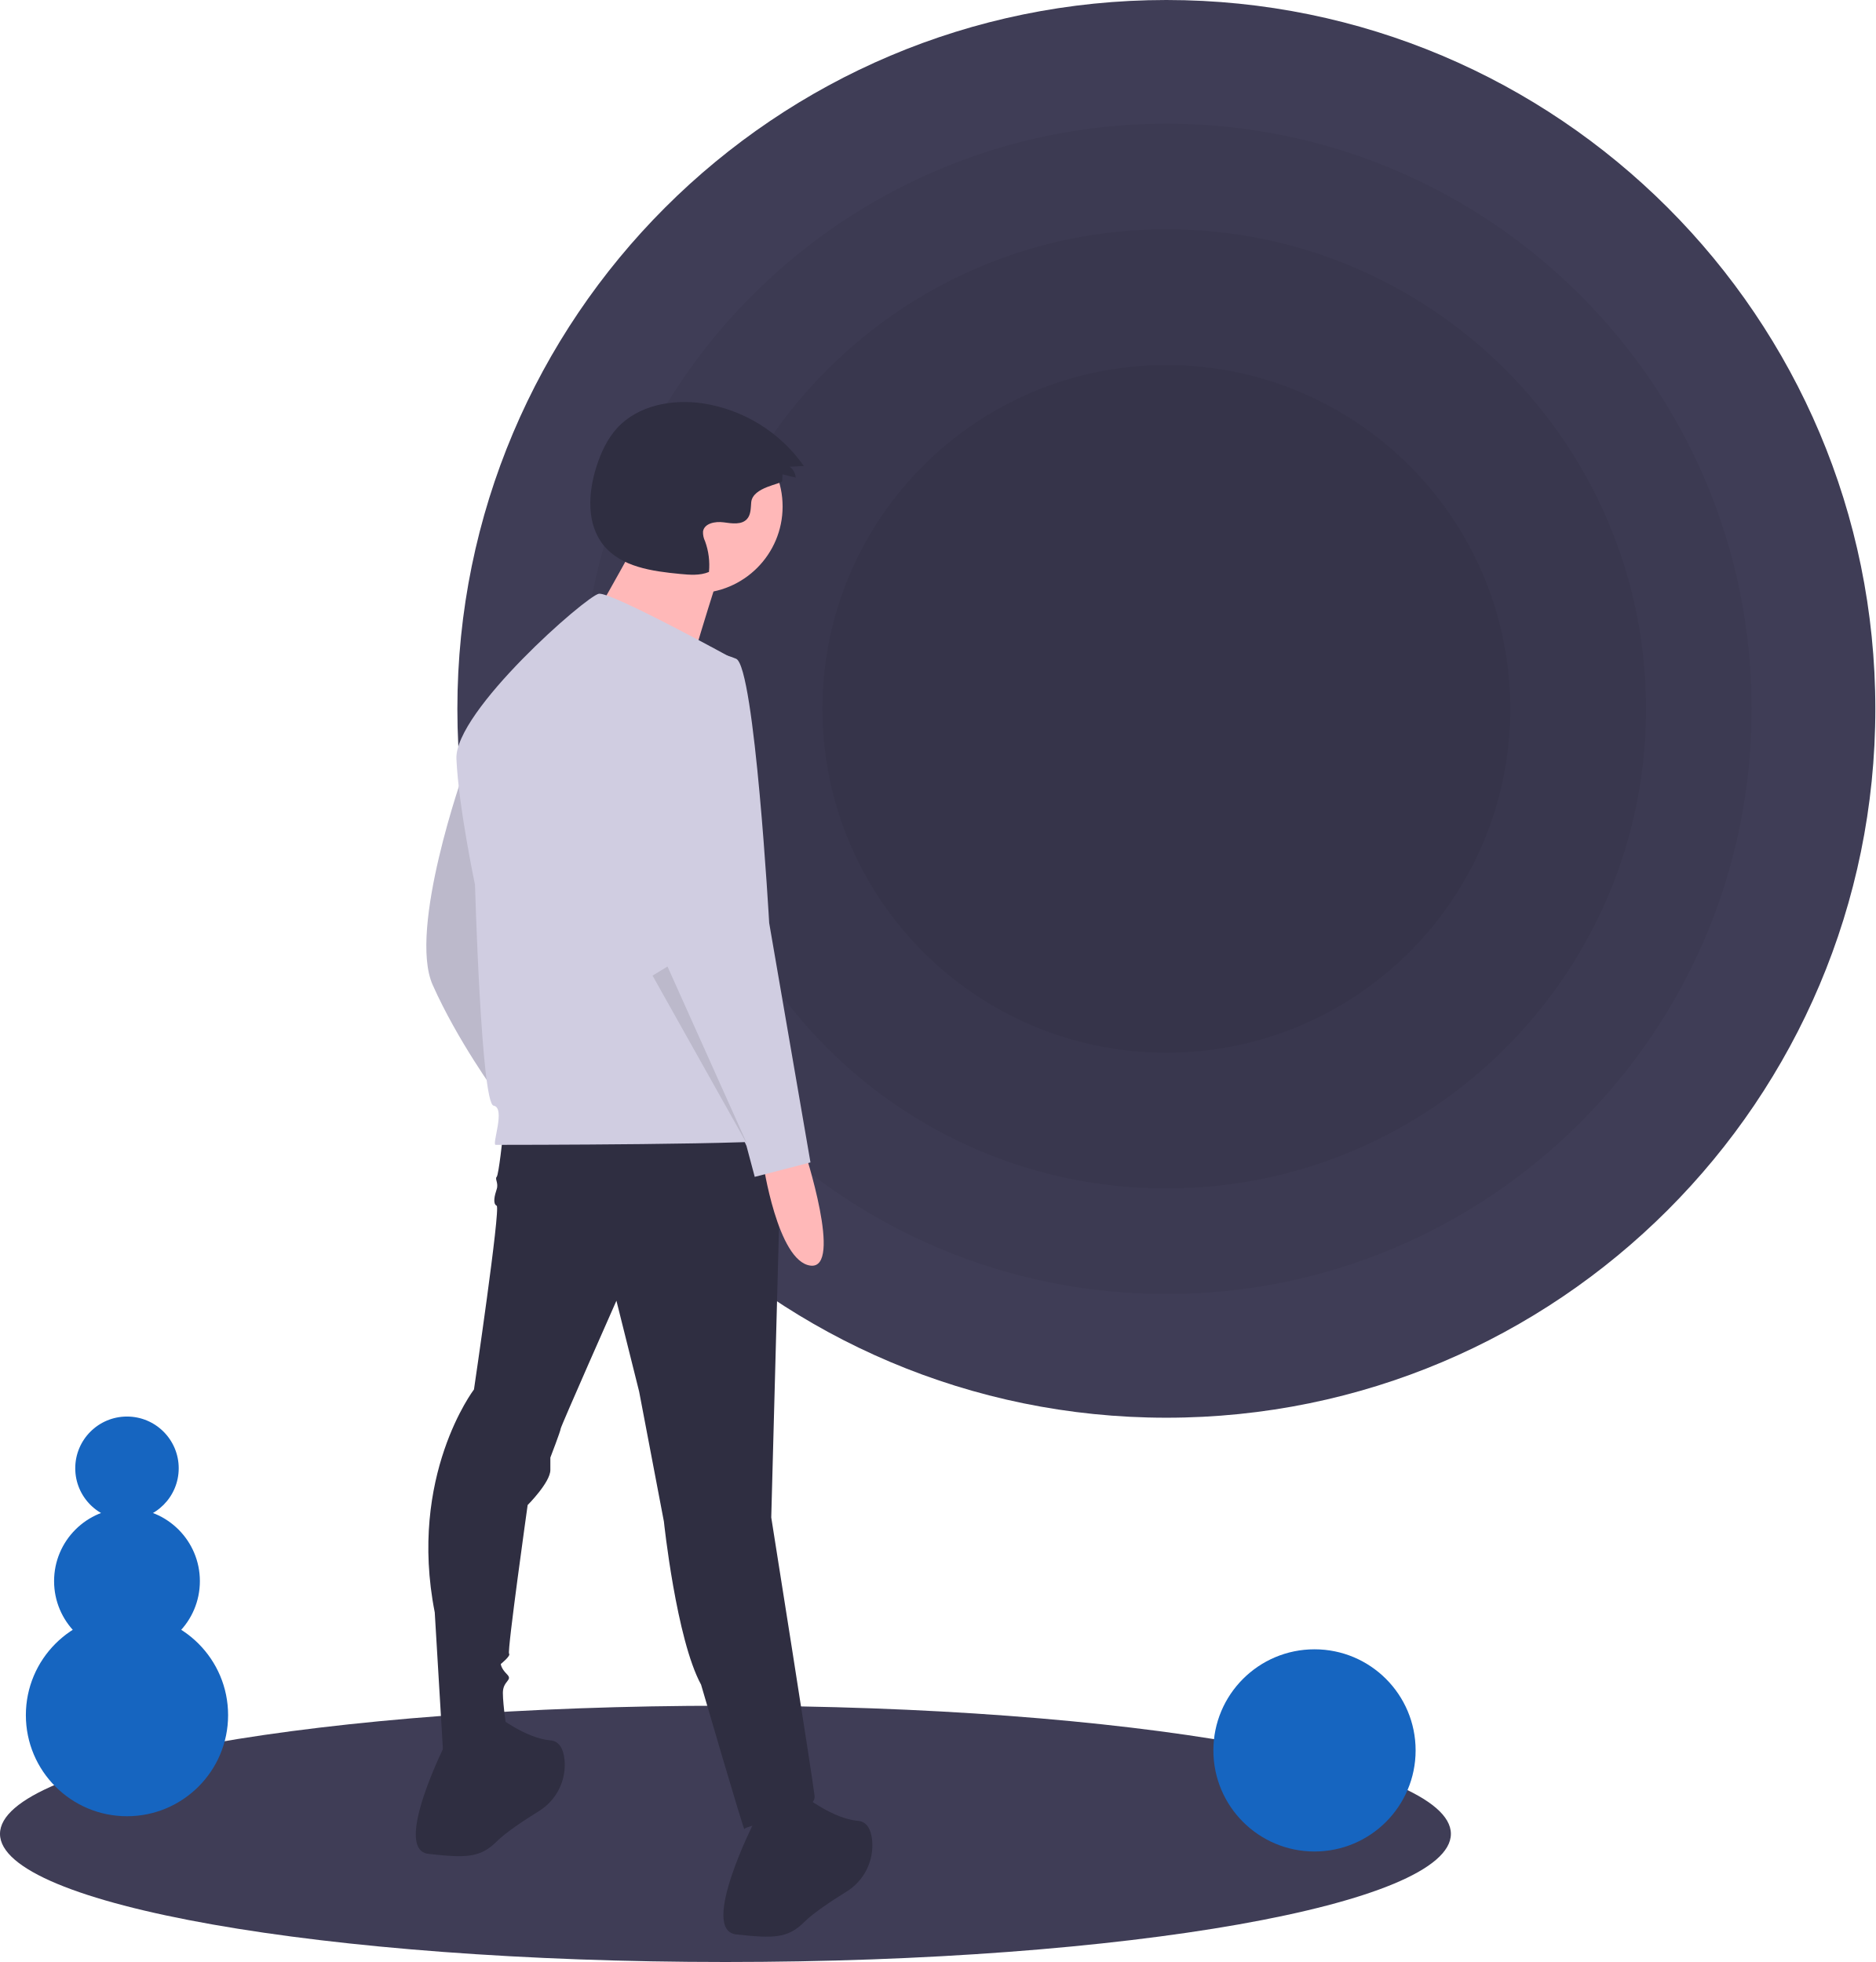
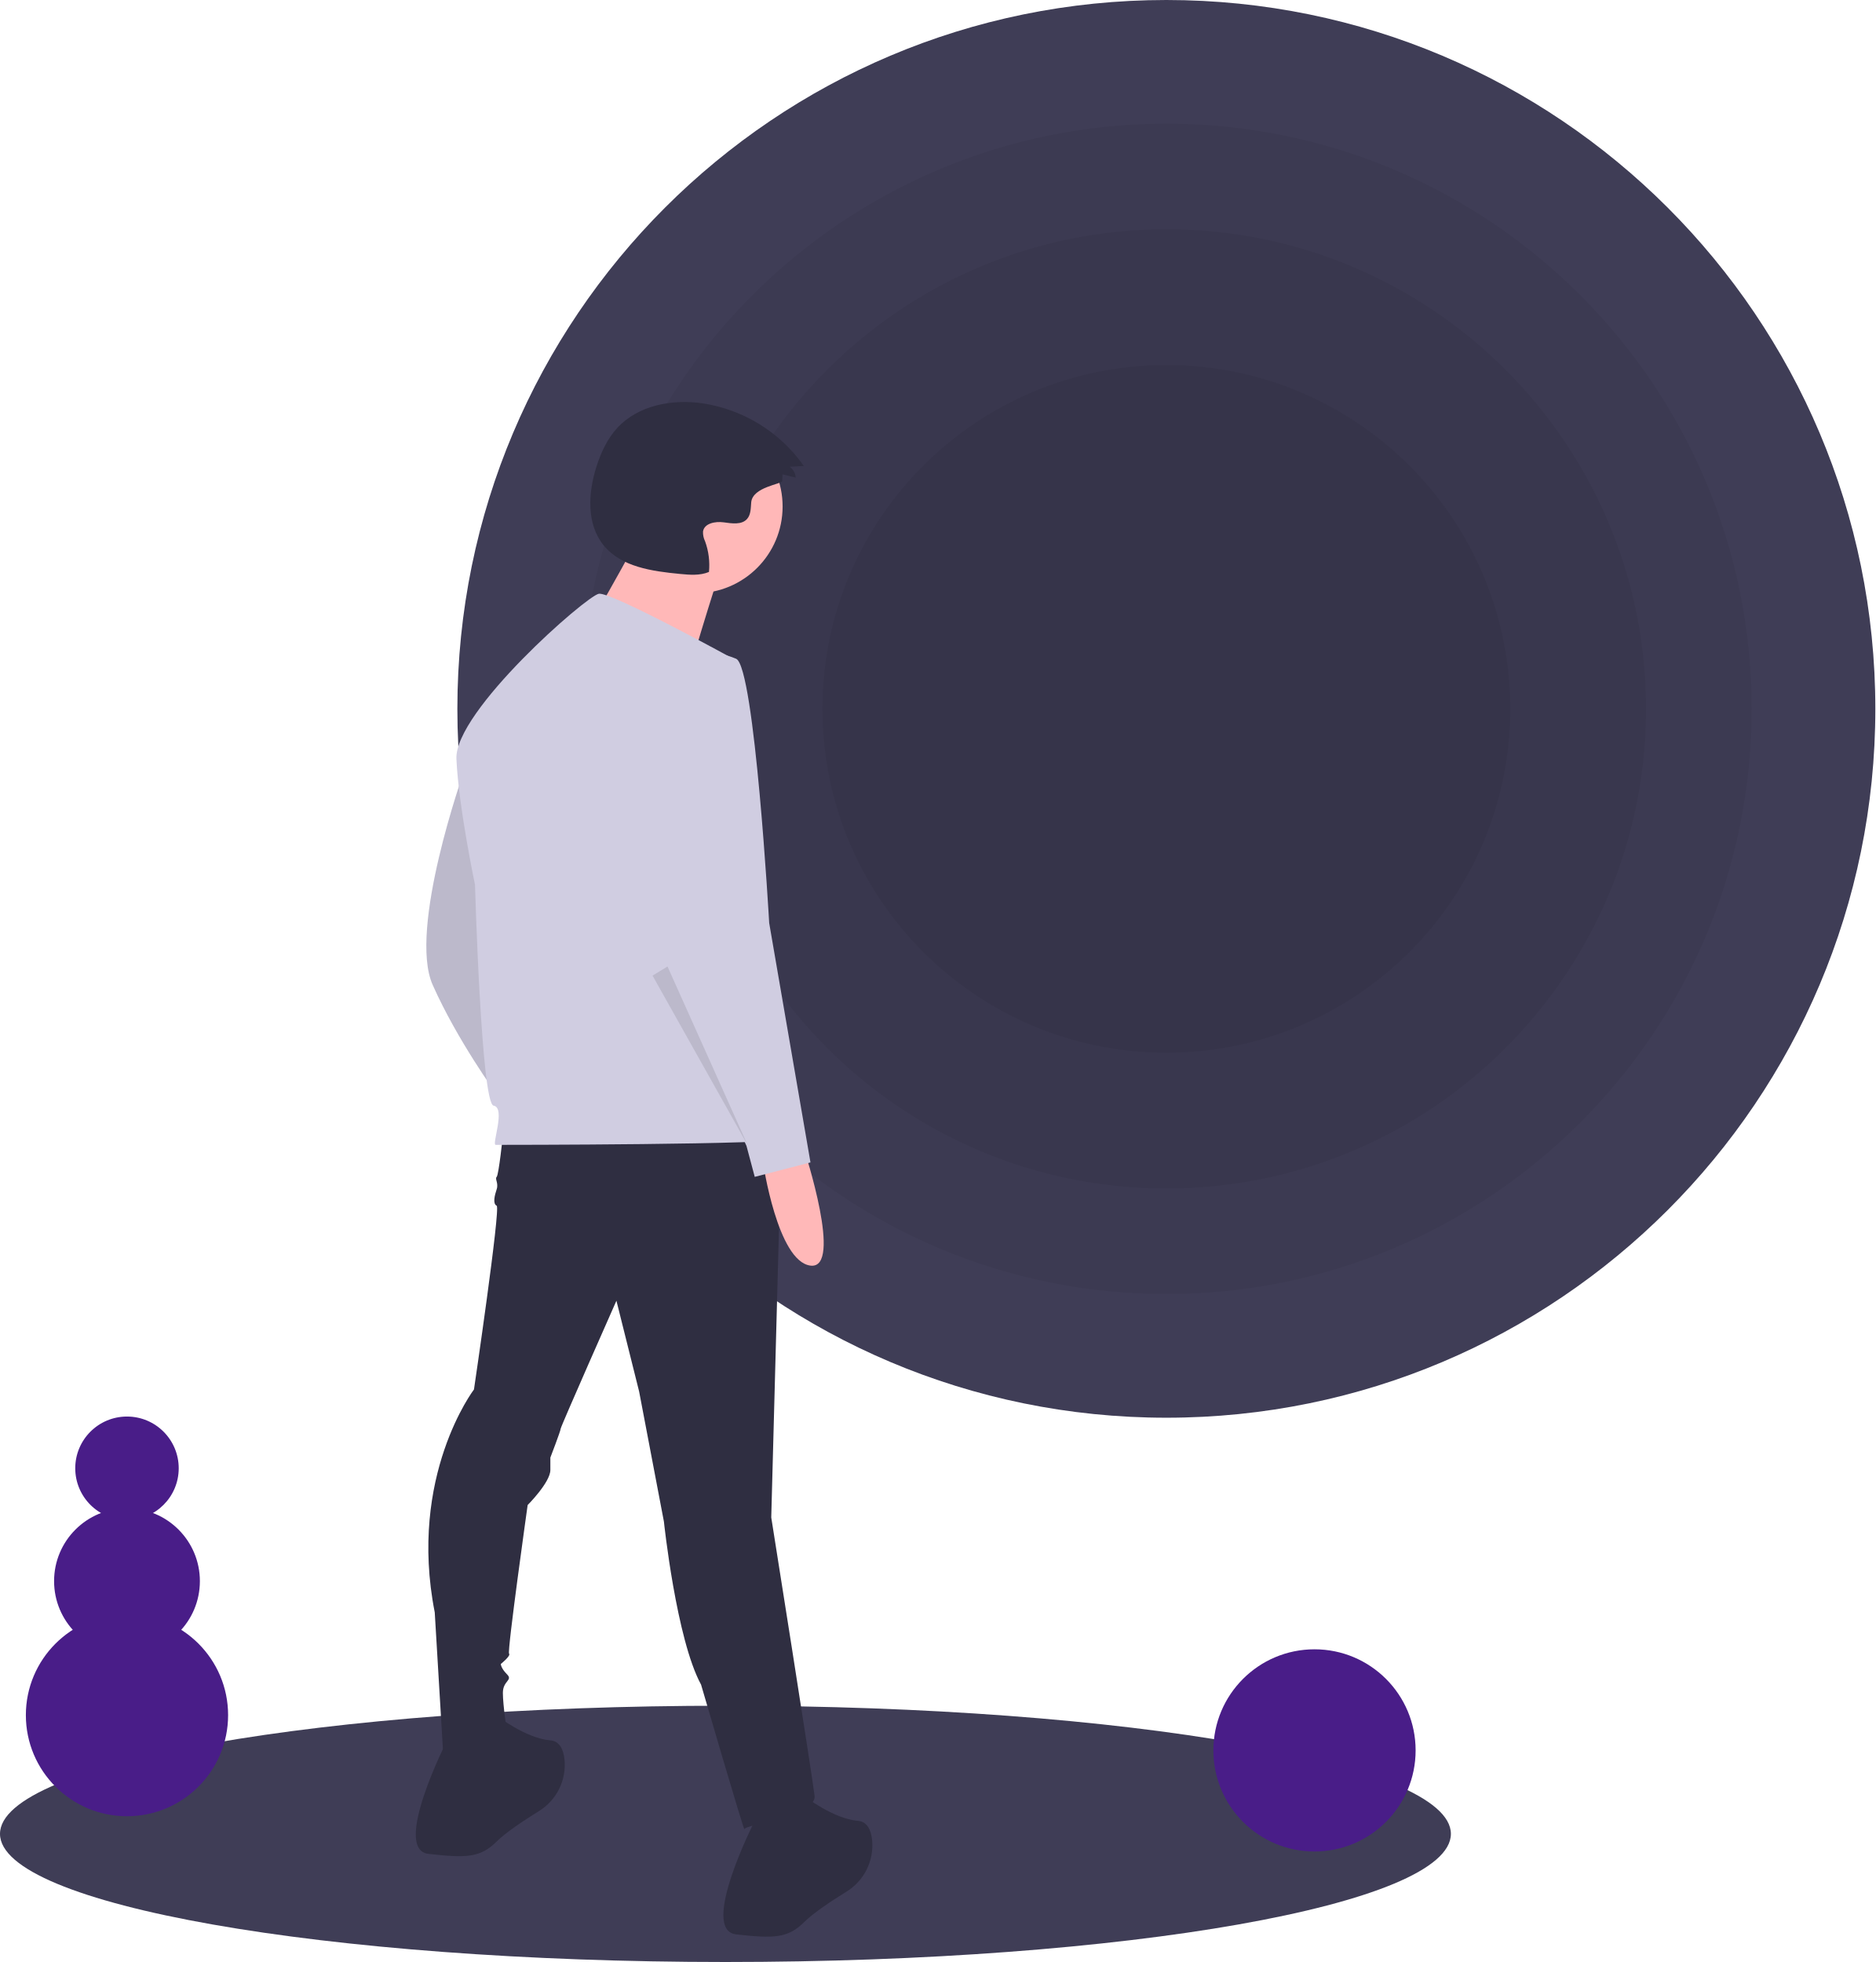
<svg xmlns="http://www.w3.org/2000/svg" data-name="Layer 1" width="797.5" height="834.5" viewBox="0 0 797.5 834.5">
  <ellipse cx="308.5" cy="780" rx="308.5" ry="54.5" fill="#3f3d56" />
  <circle cx="496" cy="301.5" r="301.5" fill="#3f3d56" />
  <circle cx="496" cy="301.5" r="248.898" opacity="0.05" />
  <circle cx="496" cy="301.5" r="203.994" opacity="0.05" />
  <circle cx="496" cy="301.5" r="146.26" opacity="0.05" />
  <path d="M398.42,361.232s-23.704,66.722-13.169,90.426,27.216,46.53,27.216,46.53S406.322,365.622,398.42,361.232Z" transform="translate(-201.25 -32.75)" fill="#d0cde1" />
  <path d="M398.42,361.232s-23.704,66.722-13.169,90.426,27.216,46.53,27.216,46.53S406.322,365.622,398.42,361.232Z" transform="translate(-201.25 -32.75)" opacity="0.1" />
  <path d="M415.101,515.747s-1.756,16.681-2.634,17.558.878,2.634,0,5.268-1.756,6.145,0,7.023-9.657,78.135-9.657,78.135-28.094,36.873-16.681,94.816l3.512,58.821s27.216,1.756,27.216-7.901c0,0-1.756-11.413-1.756-16.681s4.39-5.268,1.756-7.901-2.634-4.39-2.634-4.39,4.39-3.512,3.512-4.39,7.901-63.211,7.901-63.211,9.657-9.657,9.657-14.925v-5.268s4.39-11.413,4.39-12.291,23.704-54.431,23.704-54.431l9.657,38.629,10.535,55.309s5.268,50.042,15.803,69.356c0,0,18.436,63.211,18.436,61.455s30.727-6.145,29.849-14.047-18.436-118.52-18.436-118.52L533.621,513.991Z" transform="translate(-201.25 -32.75)" fill="#2f2e41" />
  <path d="M391.397,772.978s-23.704,46.53-7.901,48.286,21.948,1.756,28.971-5.268c3.84-3.84,11.615-8.991,17.876-12.873a23.117,23.117,0,0,0,10.969-21.982c-.463-4.295-2.068-7.834-6.019-8.164-10.535-.878-22.826-10.535-22.826-10.535Z" transform="translate(-201.25 -32.75)" fill="#2f2e41" />
  <path d="M522.208,807.217s-23.704,46.53-7.901,48.286,21.948,1.756,28.971-5.268c3.84-3.84,11.615-8.991,17.876-12.873a23.117,23.117,0,0,0,10.969-21.982c-.463-4.295-2.068-7.834-6.019-8.164-10.535-.878-22.826-10.535-22.826-10.535Z" transform="translate(-201.25 -32.75)" fill="#2f2e41" />
  <circle cx="295.905" cy="215.433" r="36.905" fill="#ffb8b8" />
  <path d="M473.43,260.308S447.07,308.812,444.961,308.812,492.41,324.628,492.41,324.628s13.707-46.394,15.816-50.612Z" transform="translate(-201.25 -32.75)" fill="#ffb8b8" />
  <path d="M513.867,313.385s-52.675-28.971-57.943-28.094-61.455,50.042-60.577,70.234,7.901,53.553,7.901,53.553,2.634,93.06,7.901,93.938-.878,16.681.878,16.681,122.909,0,123.787-2.634S513.867,313.385,513.867,313.385Z" transform="translate(-201.25 -32.75)" fill="#d0cde1" />
  <path d="M543.278,521.892s16.681,50.92,2.634,49.164-20.192-43.896-20.192-43.896Z" transform="translate(-201.25 -32.75)" fill="#ffb8b8" />
  <path d="M498.504,310.313s-32.483,7.023-27.216,50.92,14.925,87.792,14.925,87.792l32.483,71.112,3.512,13.169,23.704-6.145L528.353,425.321s-6.145-108.863-14.047-112.374A34,34,0,0,0,498.504,310.313Z" transform="translate(-201.25 -32.75)" fill="#d0cde1" />
  <polygon points="277.5 414.958 317.885 486.947 283.86 411.09 277.5 414.958" opacity="0.1" />
  <path d="M533.896,237.316l.122-2.82,5.61,1.396a6.27,6.27,0,0,0-2.514-4.615l5.976-.334a64.477,64.477,0,0,0-43.124-26.651c-12.926-1.873-27.318.838-36.182,10.43-4.299,4.653-7.001,10.57-8.922,16.607-3.539,11.118-4.26,24.372,3.12,33.409,7.501,9.185,20.602,10.984,32.406,12.121,4.153.4,8.506.772,12.355-.839a29.721,29.721,0,0,0-1.654-13.037,8.687,8.687,0,0,1-.879-4.152c.525-3.512,5.209-4.396,8.728-3.922s7.75,1.2,10.062-1.494c1.593-1.856,1.499-4.559,1.71-6.996C521.282,239.785,533.836,238.707,533.896,237.316Z" transform="translate(-201.25 -32.75)" fill="#2f2e41" />
-   <circle cx="559" cy="744.5" r="43" fill="#1665c0" />
-   <circle cx="54" cy="729.5" r="43" fill="#1665c0" />
-   <circle cx="54" cy="672.5" r="31" fill="#1665c0" />
-   <circle cx="54" cy="624.5" r="22" fill="#1665c0" />
+   <circle cx="559" cy="744.5" r="43" fill="#491d88" />
+   <circle cx="54" cy="729.5" r="43" fill="#491d88" />
+   <circle cx="54" cy="672.5" r="31" fill="#491d88" />
+   <circle cx="54" cy="624.5" r="22" fill="#491d88" />
</svg>
